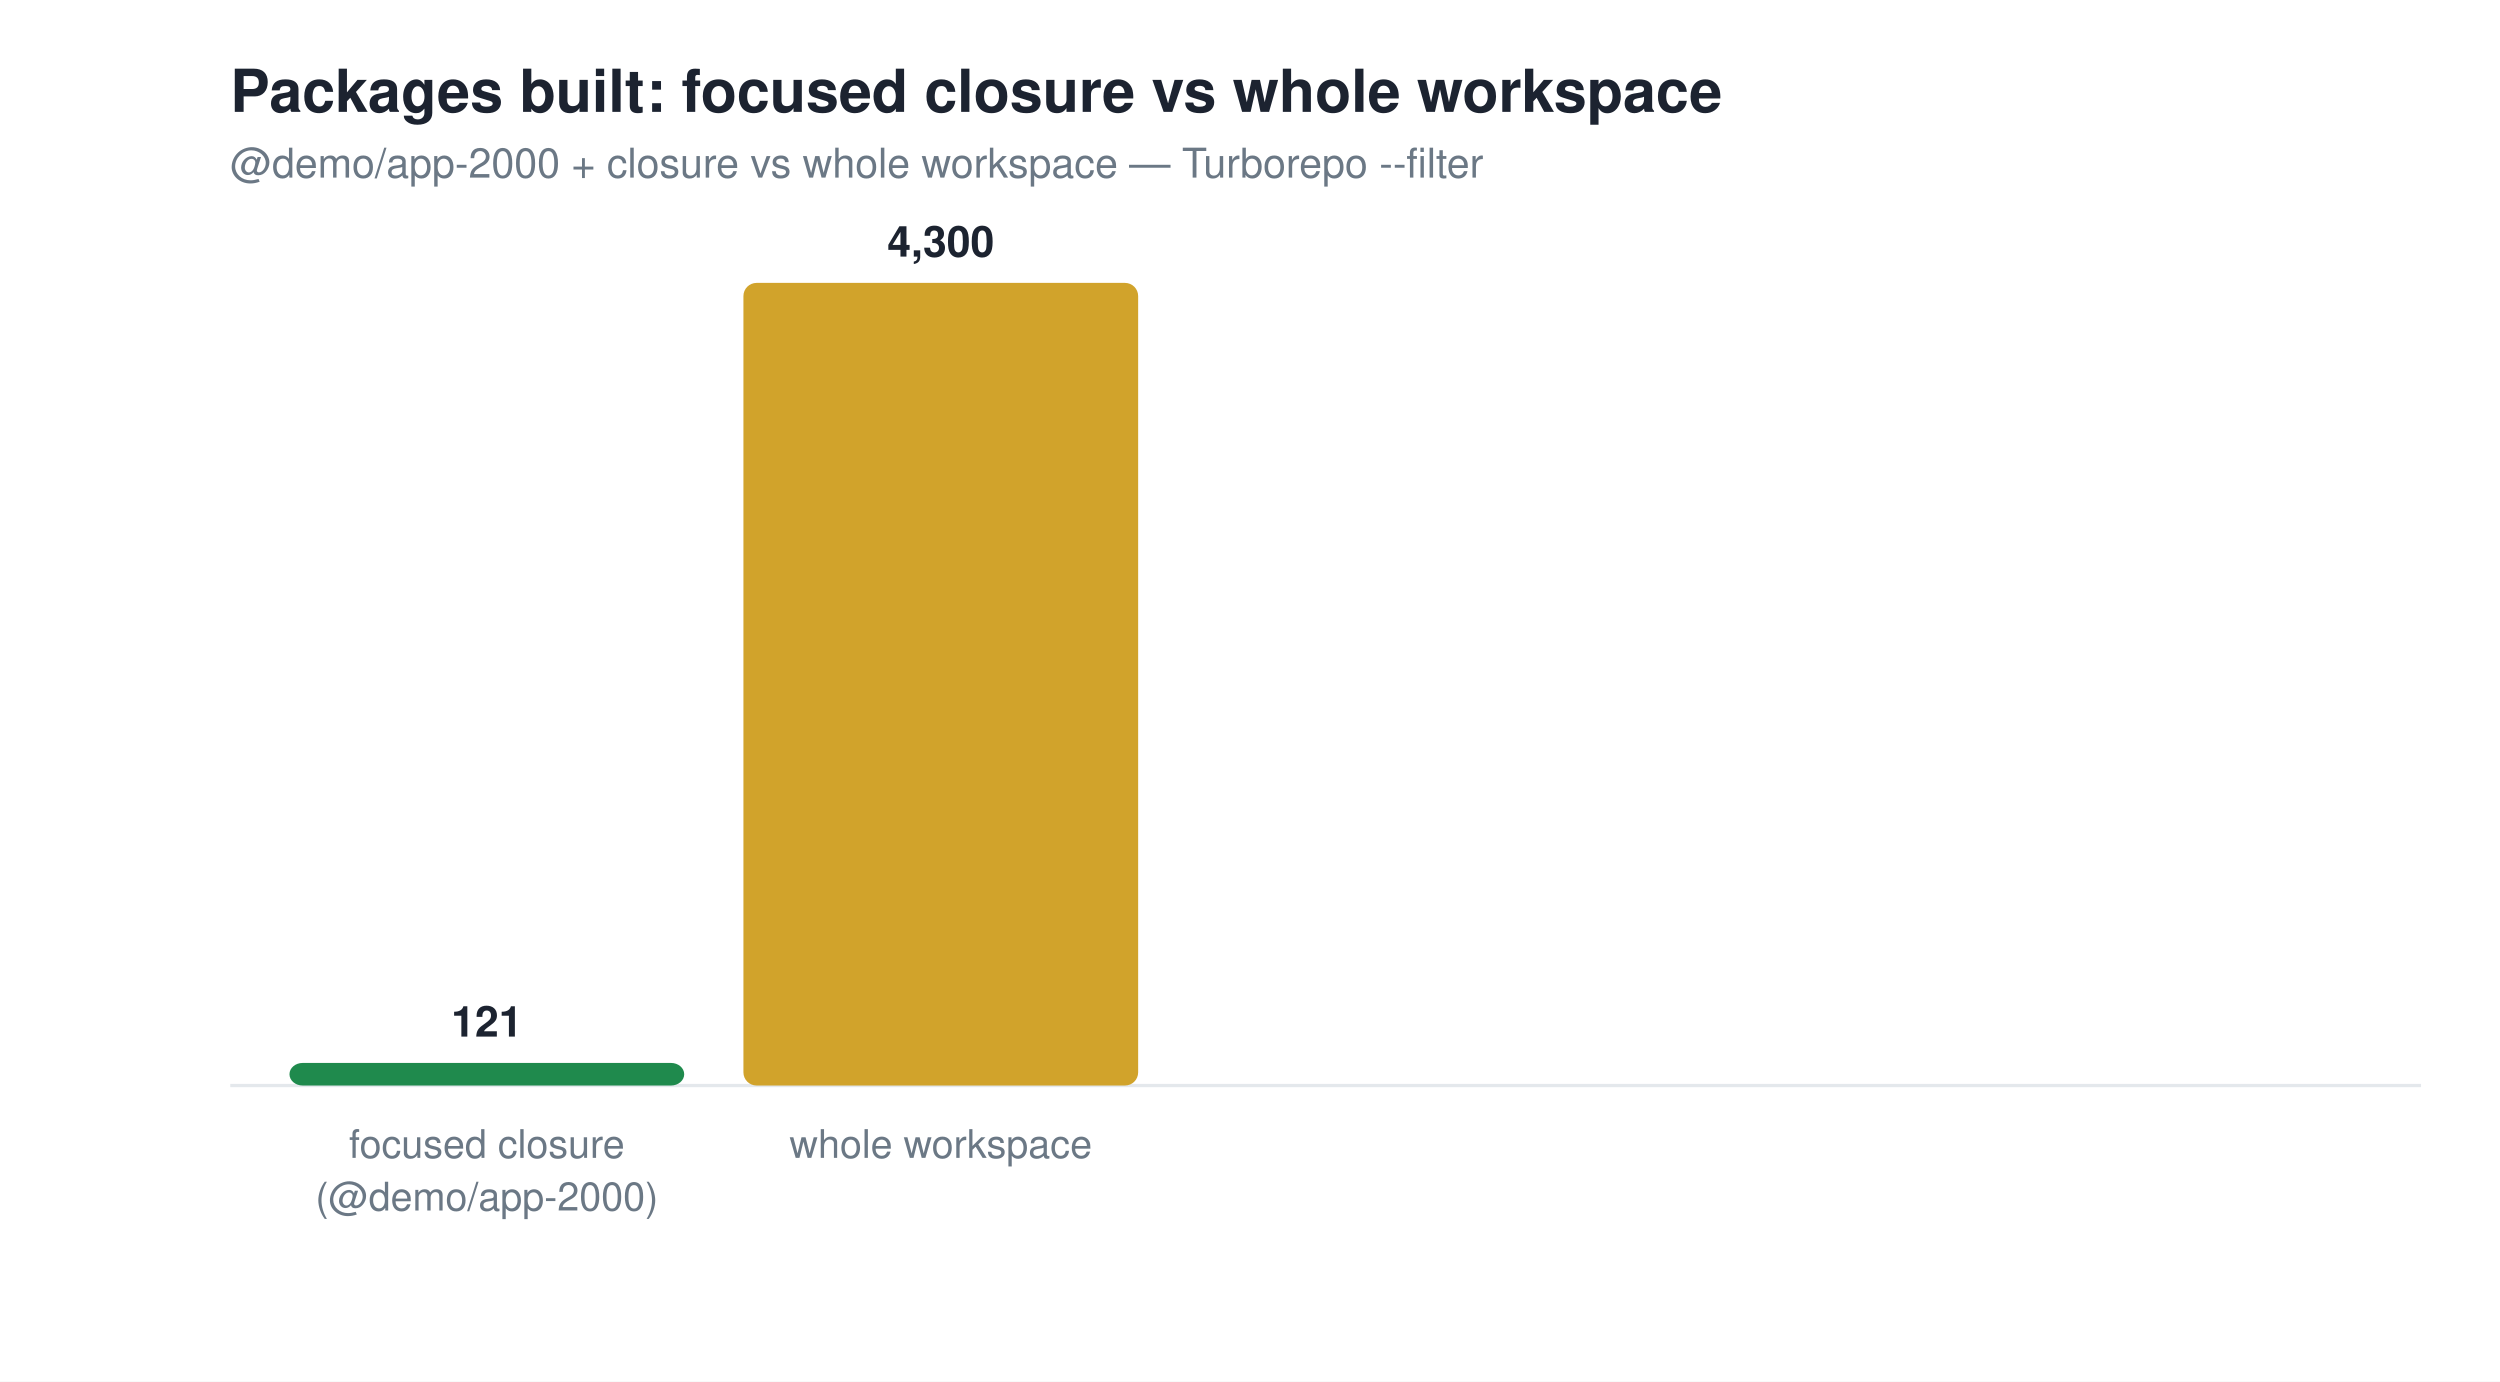
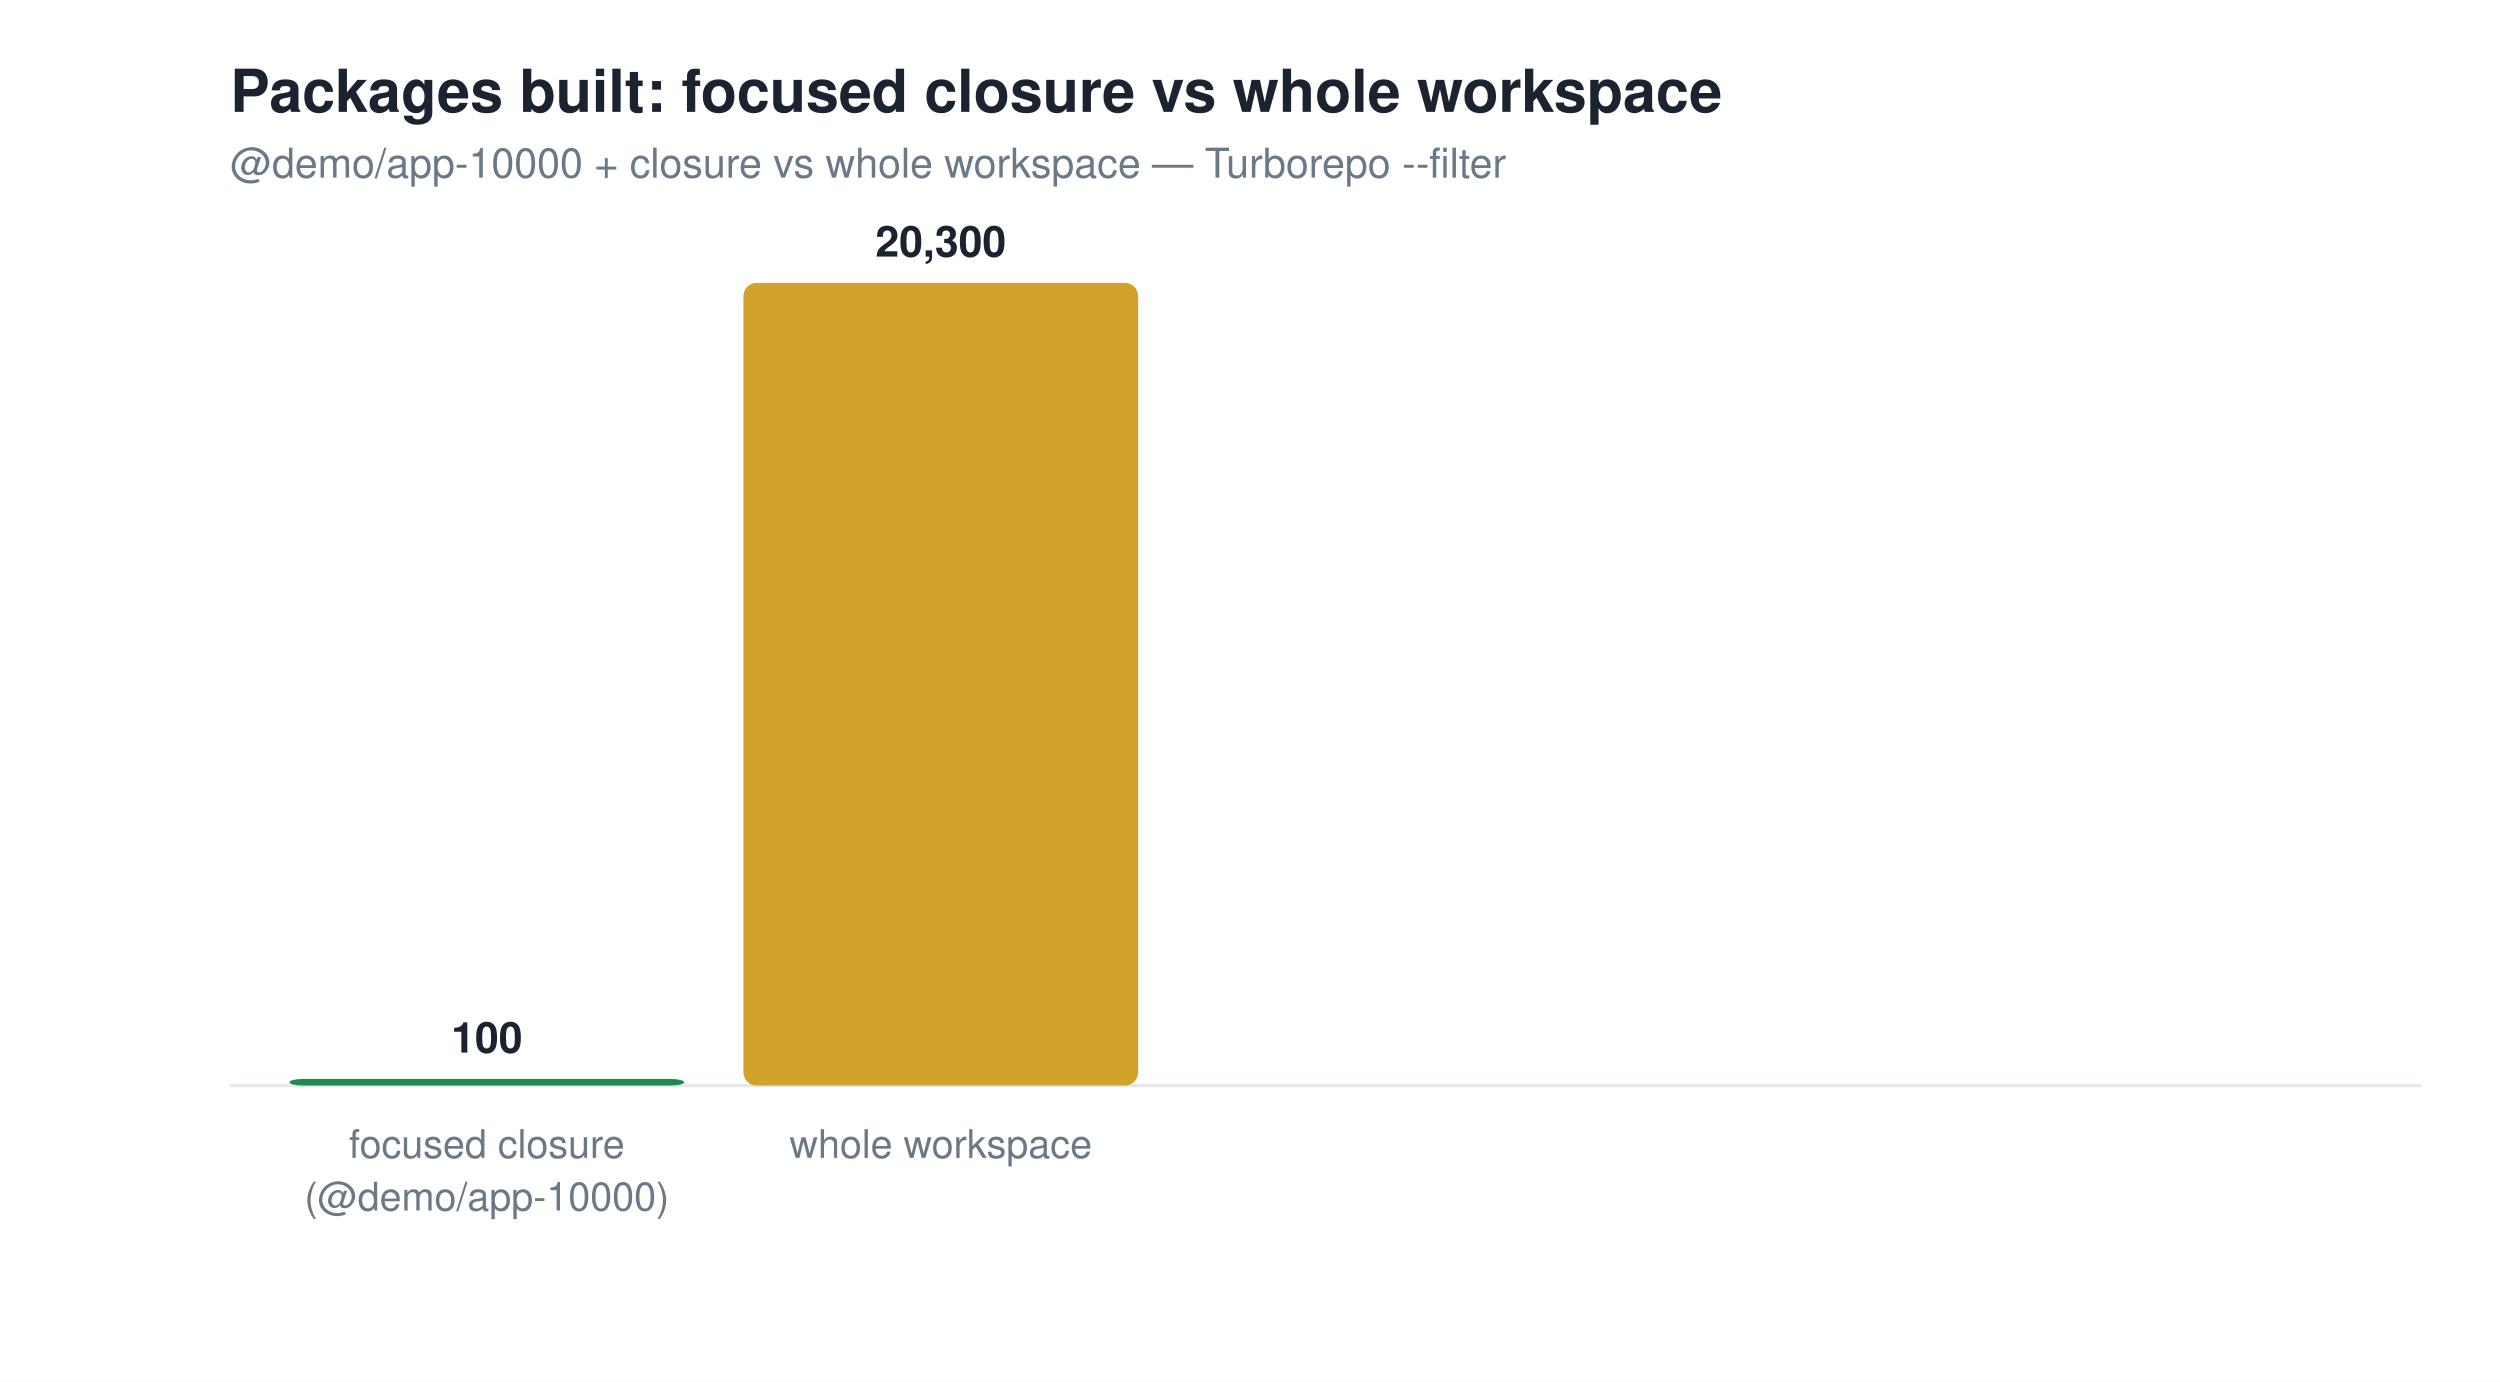
- <svg xmlns="http://www.w3.org/2000/svg" width="760" height="420" viewBox="0 0 760 420" role="img" aria-label="Packages built: focused closure vs whole workspace — @demo/app-2000 + closure vs whole workspace — Turborepo --filter" font-family="system-ui,-apple-system,Segoe UI,Helvetica,Arial,sans-serif">
+ <svg xmlns="http://www.w3.org/2000/svg" width="760" height="420" viewBox="0 0 760 420" role="img" aria-label="Packages built: focused closure vs whole workspace — @demo/app-10000 + closure vs whole workspace — Turborepo --filter" font-family="system-ui,-apple-system,Segoe UI,Helvetica,Arial,sans-serif">
  <style>@media (prefers-color-scheme: dark){
rect[fill="#ffffff"]{fill:#0d1117}
text[fill="#1c2330"]{fill:#e2e7ec}
text[fill="#6b7885"]{fill:#9aa6b1}
text[fill="#1a73e8"]{fill:#6ba3f5}
line[stroke="#e4e8ec"]{stroke:#2b333c}
rect[stroke="#e4e8ec"]{stroke:#39424c}
rect[fill="#e4e8ec"]{fill:#2b333c}
line[stroke="#6b7885"],path[stroke="#6b7885"],polyline[stroke="#6b7885"]{stroke:#8b98a4}
path[fill="#6b7885"]{fill:#8b98a4}
rect[fill="#eef3fb"]{fill:#1f2f45}rect[stroke="#b9cdec"]{stroke:#3d5a85}
rect[fill="#f0faf5"]{fill:#173029}rect[stroke="#a9d8bd"]{stroke:#2e6b52}
rect[fill="#fdf3ef"]{fill:#331f18}rect[stroke="#e4b9a6"]{stroke:#7a4630}
rect[fill="#fbf6e9"]{fill:#c9a13b;fill-opacity:.14}rect[stroke="#eee3bb"]{stroke:#7a6224}
rect[fill="#e4b9a6"]{fill:#7a4630}
}</style>
  <rect width="760" height="420" fill="#ffffff" />
  <text x="70" y="34" font-size="18" fill="#1c2330" font-weight="700">Packages built: focused closure vs whole workspace</text>
-   <text x="70" y="54" font-size="12.5" fill="#6b7885">@demo/app-2000 + closure vs whole workspace — Turborepo --filter</text>
+   <text x="70" y="54" font-size="12.5" fill="#6b7885">@demo/app-10000 + closure vs whole workspace — Turborepo --filter</text>
  <line x1="70" y1="330" x2="736" y2="330" stroke="#e4e8ec" />
-   <rect x="88" y="323.134" width="120" height="6.866" rx="4" fill="rgb(31,138,77)" />
-   <text x="148" y="315.134" font-size="13" fill="#1c2330" font-weight="600" text-anchor="middle">121</text>
+   <rect x="88" y="328" width="120" height="2" rx="4" fill="rgb(31,138,77)" />
+   <text x="148" y="320" font-size="13" fill="#1c2330" font-weight="600" text-anchor="middle">100</text>
  <text x="148" y="352" font-size="12" fill="#6b7885" text-anchor="middle">focused closure</text>
-   <text x="148" y="368" font-size="12" fill="#6b7885" text-anchor="middle">(@demo/app-2000)</text>
+   <text x="148" y="368" font-size="12" fill="#6b7885" text-anchor="middle">(@demo/app-10000)</text>
  <rect x="226" y="86" width="120" height="244" rx="4" fill="rgb(209,163,43)" />
-   <text x="286" y="78" font-size="13" fill="#1c2330" font-weight="600" text-anchor="middle">4,300</text>
+   <text x="286" y="78" font-size="13" fill="#1c2330" font-weight="600" text-anchor="middle">20,300</text>
  <text x="286" y="352" font-size="12" fill="#6b7885" text-anchor="middle">whole workspace</text>
</svg>
